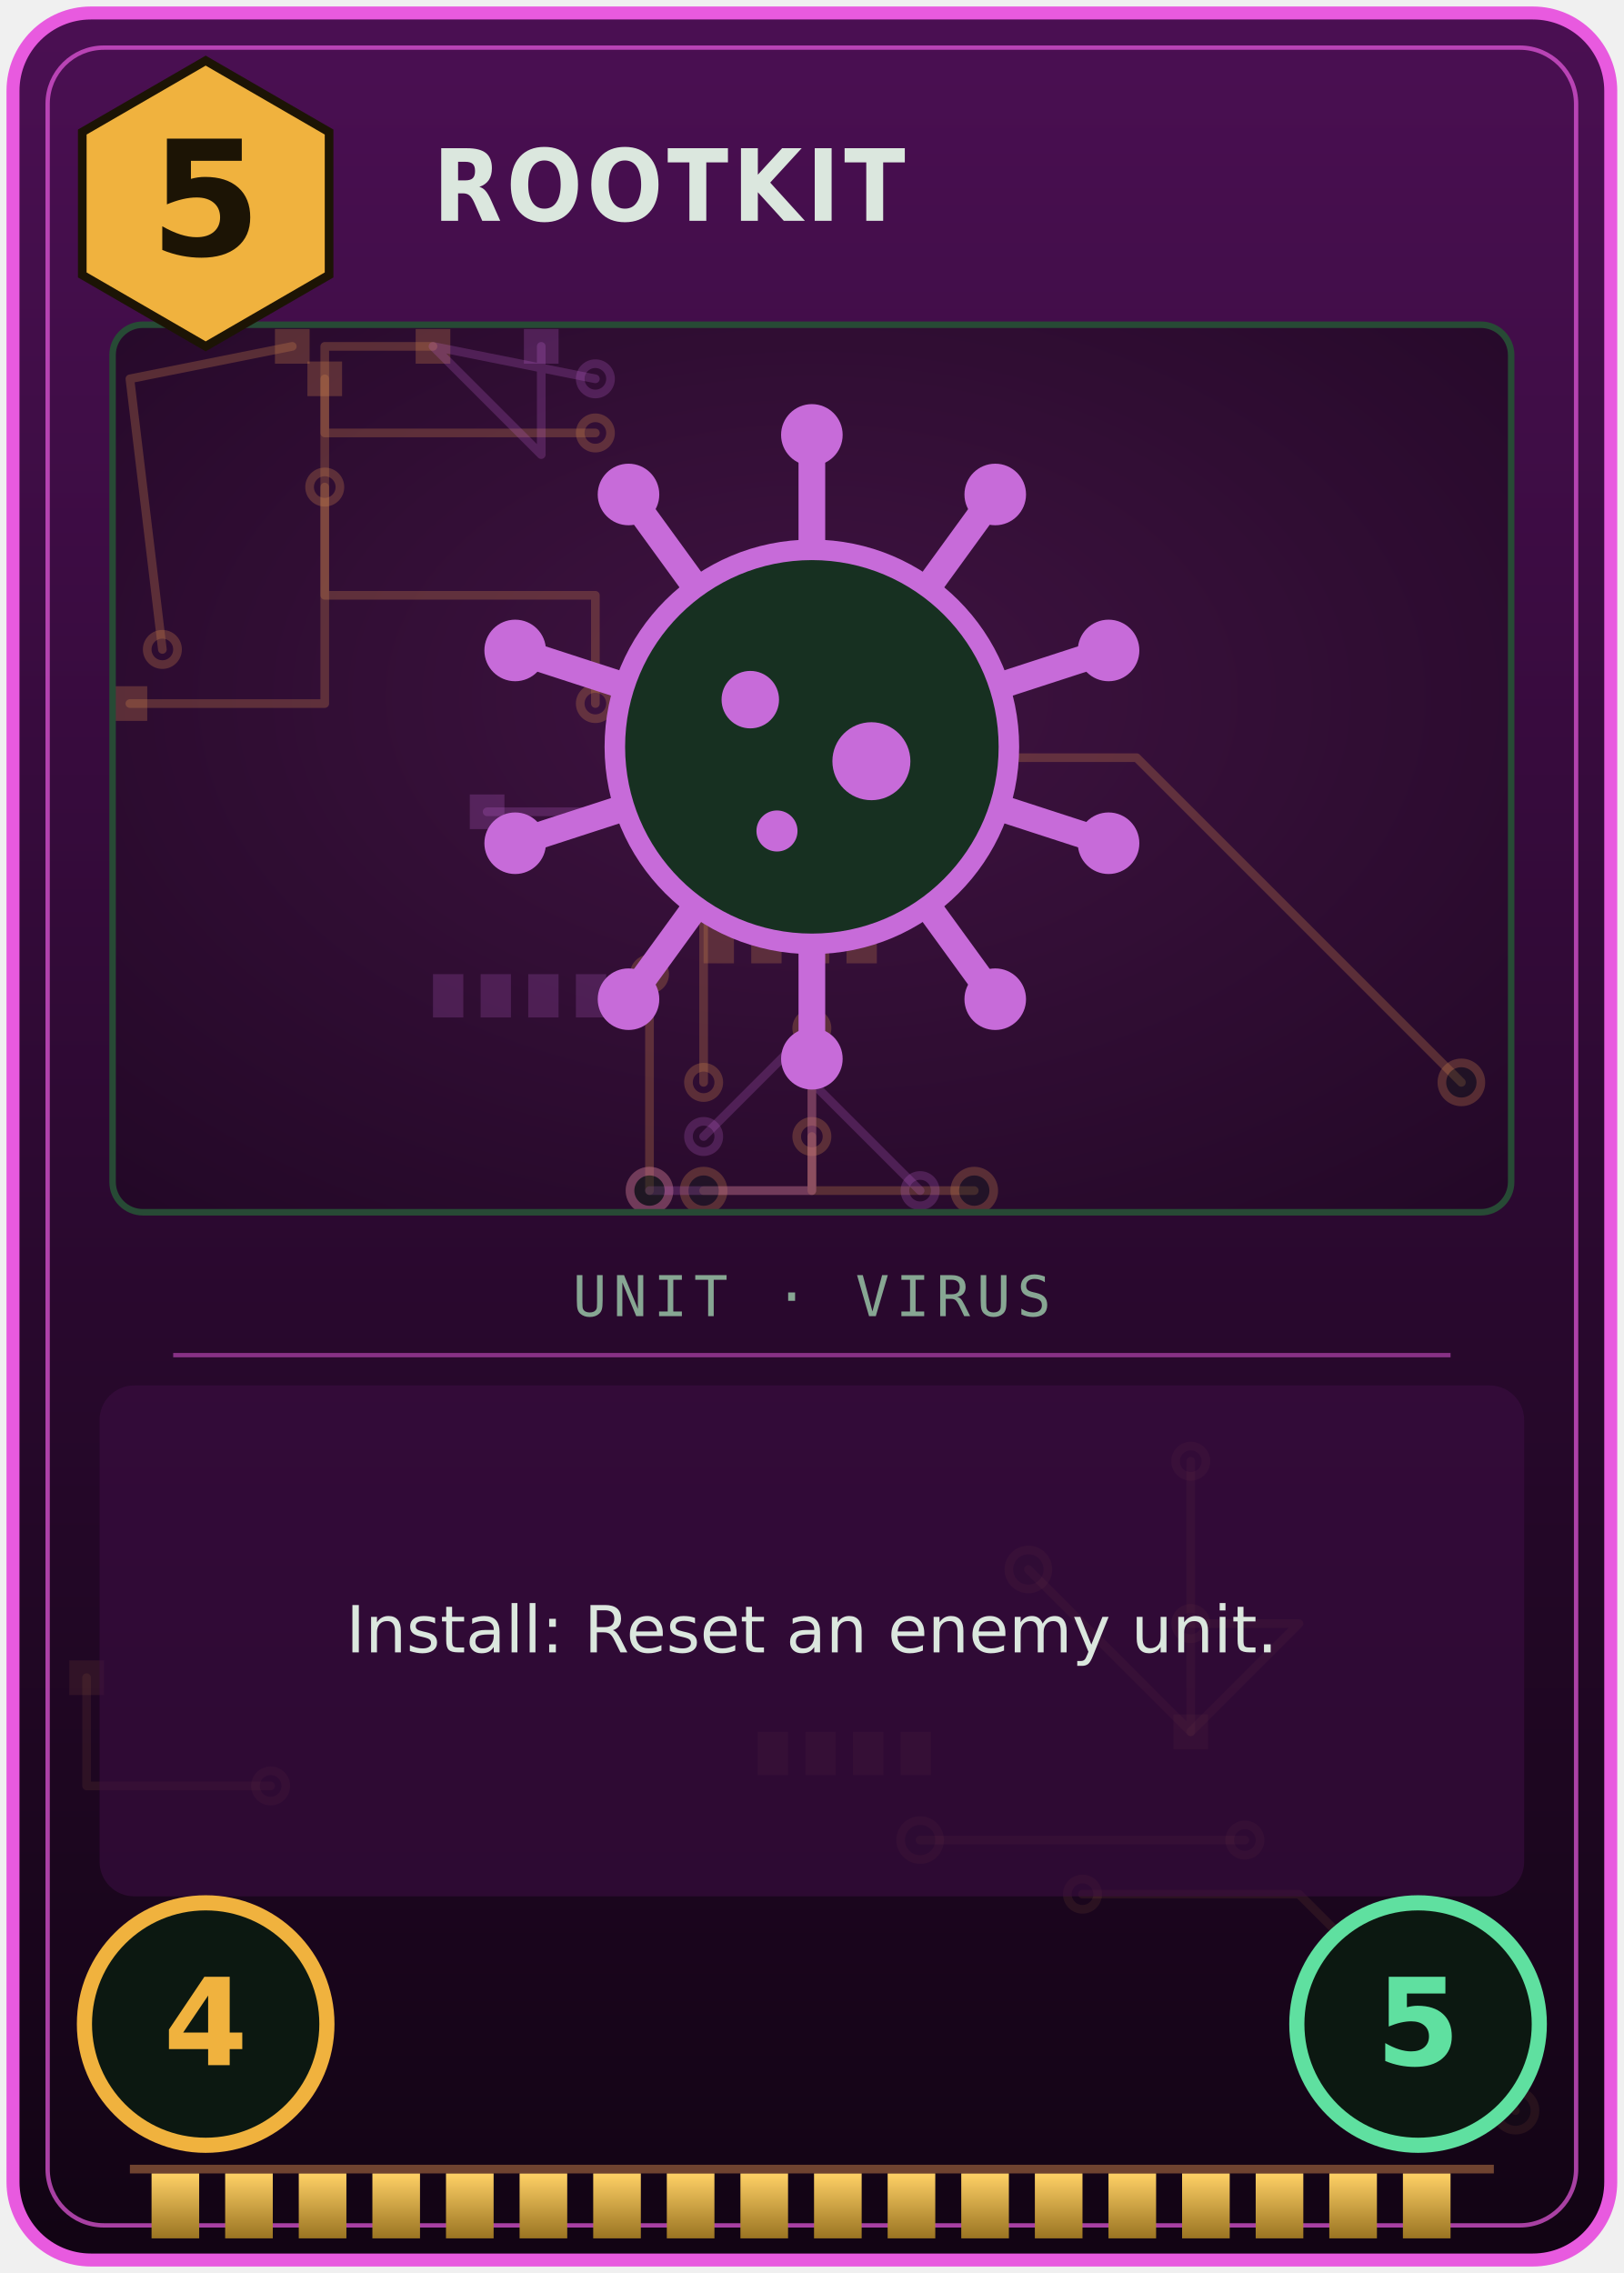
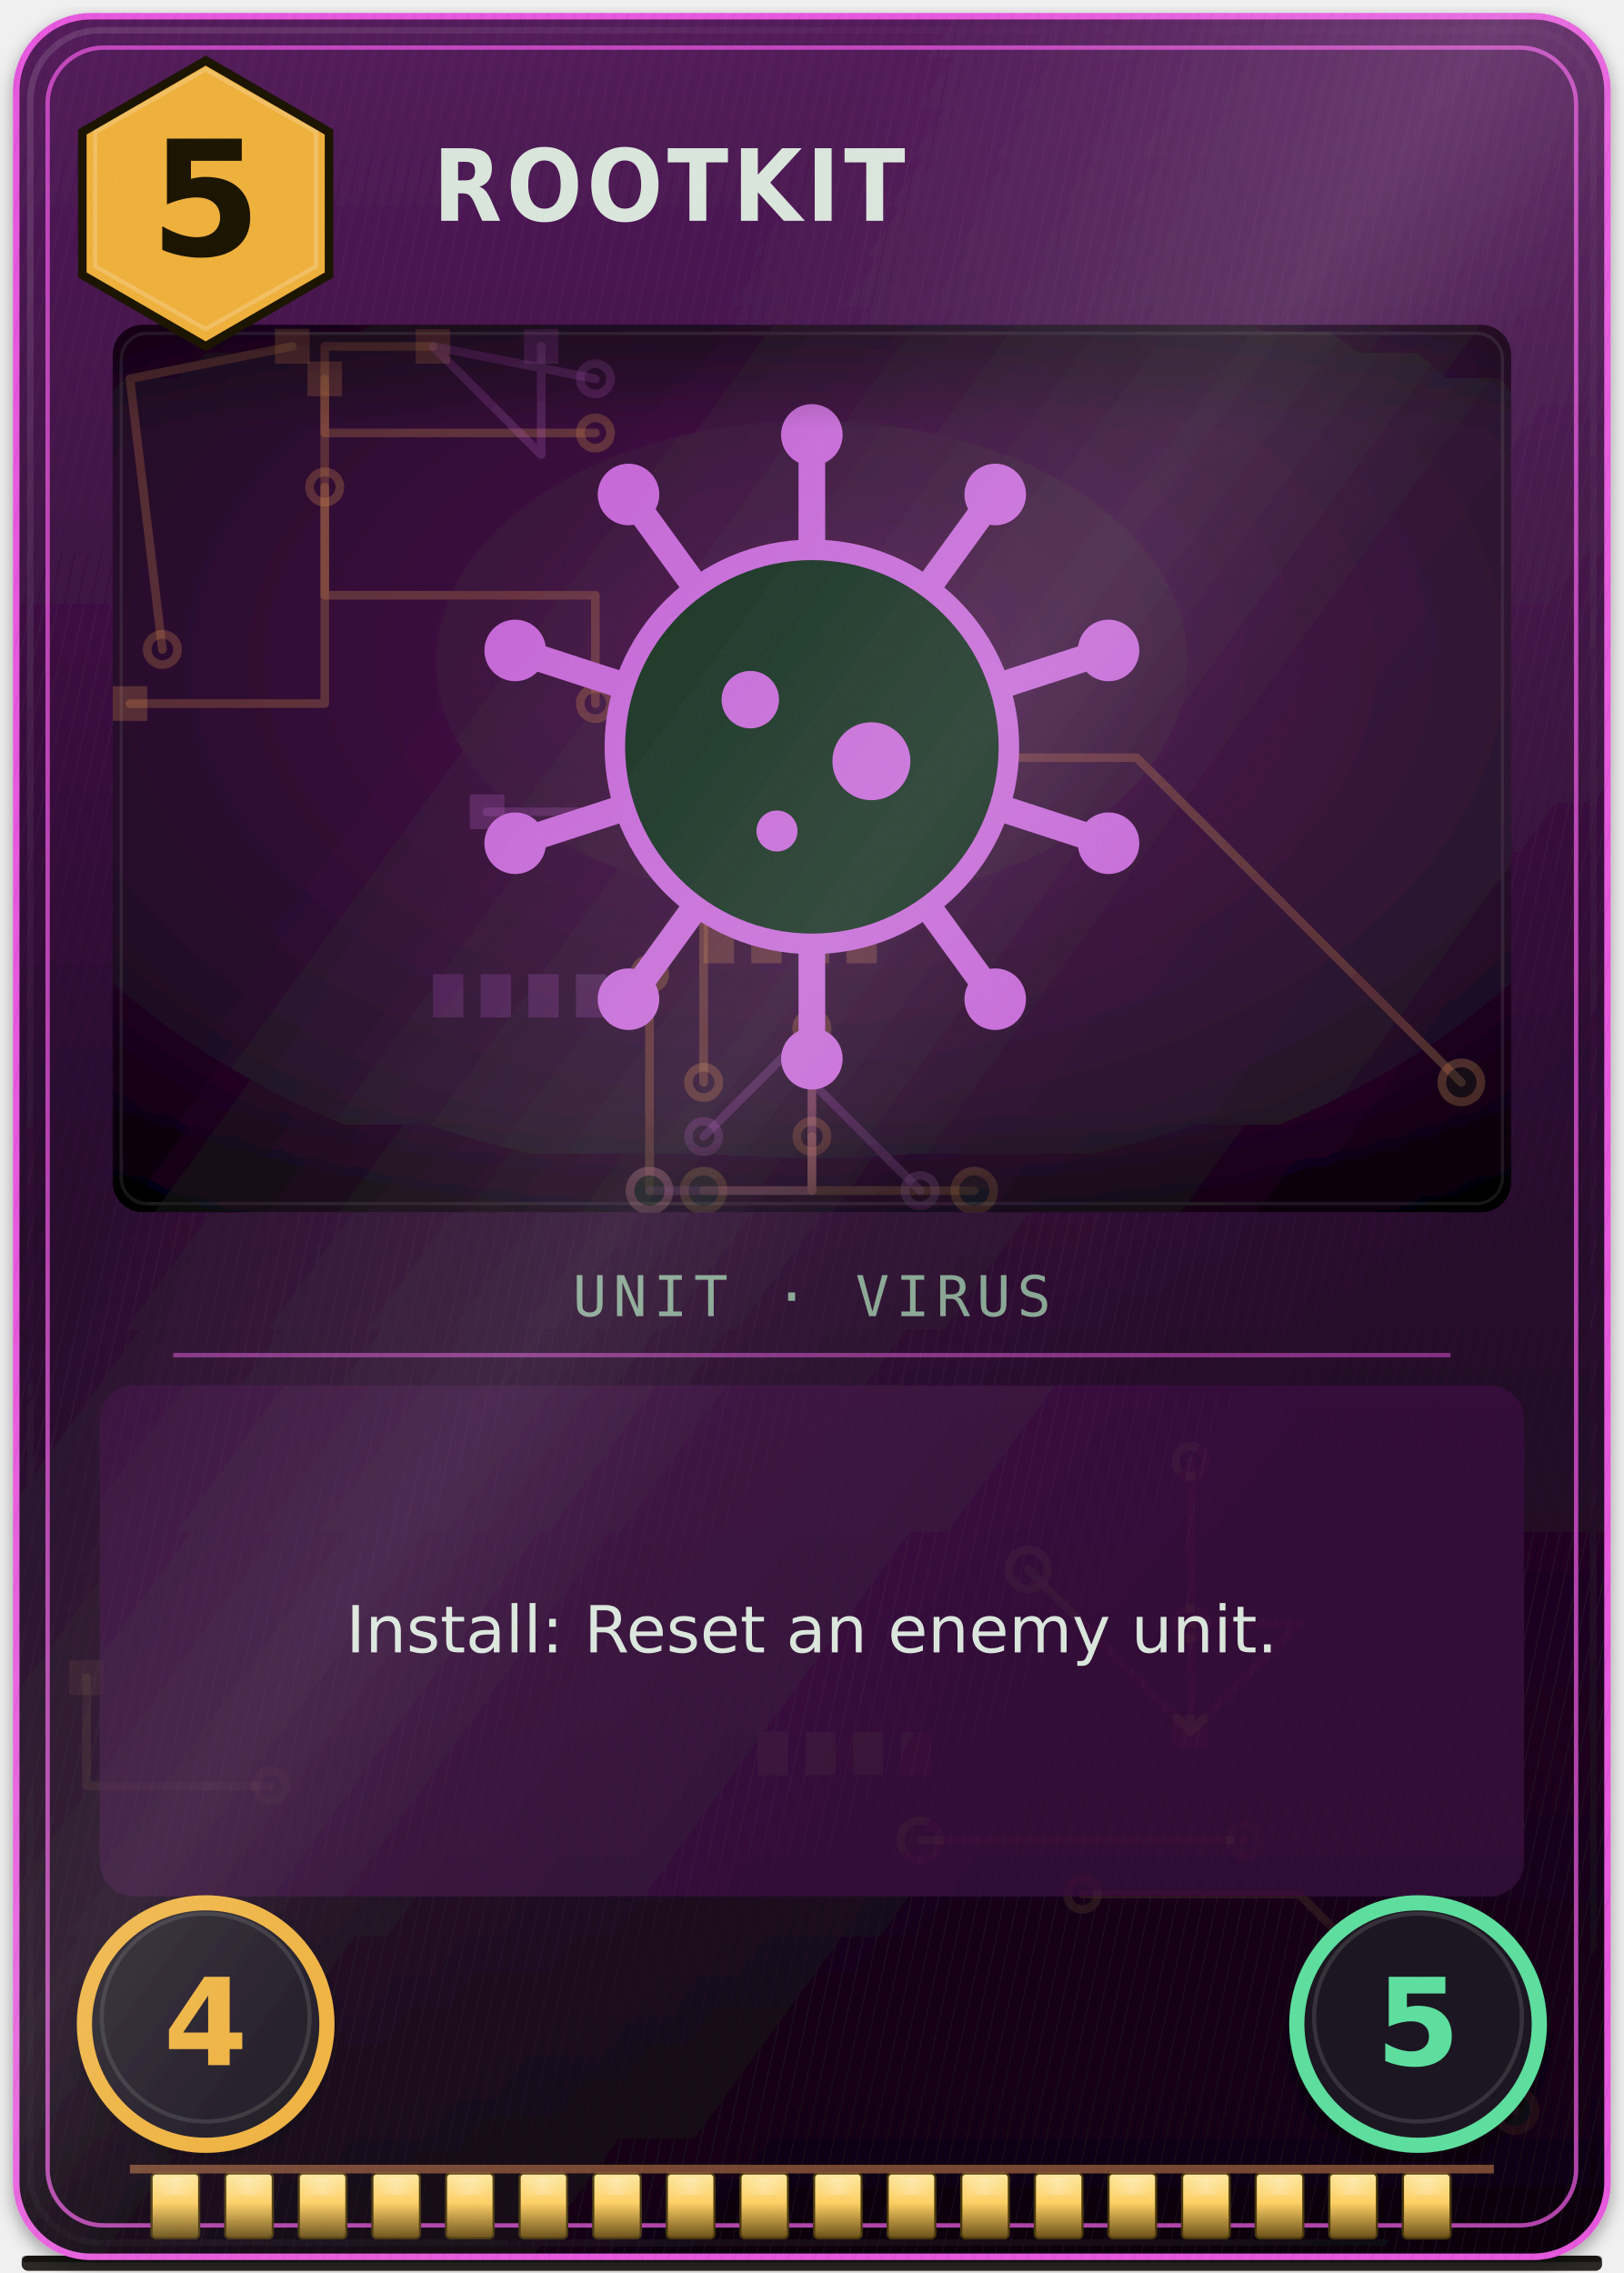
<svg xmlns="http://www.w3.org/2000/svg" width="750" height="1050" viewBox="0 0 750 1050">
  <defs>
+     <filter id="cardDrop" x="-6%" y="-3%" width="112%" height="110%" color-interpolation-filters="sRGB">
+       <feDropShadow dx="0" dy="10" stdDeviation="14" flood-color="#000" flood-opacity="0.5" />
+       <feDropShadow dx="0" dy="3" stdDeviation="4" flood-color="#000" flood-opacity="0.35" />
+     </filter>
+     <filter id="paperGrain" x="0" y="0" width="100%" height="100%">
+       <feTurbulence type="fractalNoise" baseFrequency="0.72" numOctaves="4" seed="17" result="n" />
+       <feColorMatrix in="n" type="matrix" values="0 0 0 0 0.48  0 0 0 0 0.42  0 0 0 0 0.36  0 0 0 0.07 0" result="g" />
+       <feBlend in="SourceGraphic" in2="g" mode="multiply" />
+     </filter>
+     <filter id="artDepth" x="-8%" y="-8%" width="116%" height="116%">
+       <feGaussianBlur in="SourceAlpha" stdDeviation="6" result="blur" />
+       <feOffset dy="4" result="off" />
+       <feFlood flood-color="#000" flood-opacity="0.45" />
+       <feComposite in2="off" operator="in" result="sh" />
+       <feMerge>
+         <feMergeNode in="sh" />
+         <feMergeNode in="SourceGraphic" />
+       </feMerge>
+     </filter>
    <linearGradient id="bggrad" x1="0" y1="0" x2="0" y2="1">
-       <stop offset="0" stop-color="#4a0f52" />
-       <stop offset="0.5" stop-color="#2d0932" />
-       <stop offset="1" stop-color="#120414" />
-     </linearGradient>
-     <radialGradient id="artgrad" cx="0.5" cy="0.42" r="0.75">
-       <stop offset="0" stop-color="#3f1341" />
-       <stop offset="1" stop-color="#230827" />
+       <stop offset="0" stop-color="#551d5c" />
+       <stop offset="0.45" stop-color="#2d0932" />
+       <stop offset="1" stop-color="#0f0310" />
+     </linearGradient>
+     <linearGradient id="bevelHi" x1="0" y1="0" x2="1" y2="1">
+       <stop offset="0" stop-color="#fff" stop-opacity="0.22" />
+       <stop offset="0.35" stop-color="#fff" stop-opacity="0" />
+       <stop offset="1" stop-color="#000" stop-opacity="0.28" />
+     </linearGradient>
+     <radialGradient id="artgrad" cx="0.5" cy="0.38" r="0.82">
+       <stop offset="0" stop-color="#4e1a4f" />
+       <stop offset="0.7" stop-color="#230827" />
+       <stop offset="1" stop-color="#1705NaN" />
    </radialGradient>
+     <linearGradient id="artInset" x1="0" y1="0" x2="0" y2="1">
+       <stop offset="0" stop-color="#000" stop-opacity="0.38" />
+       <stop offset="0.12" stop-color="#000" stop-opacity="0" />
+       <stop offset="0.88" stop-color="#000" stop-opacity="0" />
+       <stop offset="1" stop-color="#000" stop-opacity="0.42" />
+     </linearGradient>
    <linearGradient id="guldgrad" x1="0" y1="0" x2="0" y2="1">
-       <stop offset="0" stop-color="#ffd166" />
-       <stop offset="1" stop-color="#9a7422" />
-     </linearGradient>
+       <stop offset="0" stop-color="#ffe9a0" />
+       <stop offset="0.45" stop-color="#ffd166" />
+       <stop offset="1" stop-color="#6a5018" />
+     </linearGradient>
+     <linearGradient id="guldShine" x1="0" y1="0" x2="1" y2="0">
+       <stop offset="0" stop-color="#fff" stop-opacity="0" />
+       <stop offset="0.5" stop-color="#fff" stop-opacity="0.45" />
+       <stop offset="1" stop-color="#fff" stop-opacity="0" />
+     </linearGradient>
+     <linearGradient id="gloss" x1="0" y1="0" x2="1" y2="1">
+       <stop offset="0.28" stop-color="#fff" stop-opacity="0" />
+       <stop offset="0.46" stop-color="#fff" stop-opacity="0.16" />
+       <stop offset="0.54" stop-color="#fff" stop-opacity="0.06" />
+       <stop offset="0.72" stop-color="#fff" stop-opacity="0" />
+     </linearGradient>
+     <pattern id="fiber" width="6" height="6" patternUnits="userSpaceOnUse" patternTransform="rotate(12)">
+       <line x1="0" y1="0" x2="0" y2="6" stroke="#fff" stroke-width="0.6" opacity="0.04" />
+       <line x1="3" y1="0" x2="3" y2="6" stroke="#000" stroke-width="0.5" opacity="0.06" />
+     </pattern>
    <clipPath id="artclip">
      <rect x="52" y="150" width="646" height="410" rx="14" />
    </clipPath>
+     <clipPath id="cardclip">
+       <rect x="6" y="6" width="738" height="1038" rx="36" />
+     </clipPath>
  </defs>
-   <rect x="6" y="6" width="738" height="1038" rx="36" fill="url(#bggrad)" stroke="#e85adf" stroke-width="6" />
-   <rect x="22" y="22" width="706" height="1006" rx="26" fill="none" stroke="#e85adf" stroke-width="2" opacity="0.7" />
-   <circle cx="550" cy="750" r="7" fill="none" stroke="#c9814a" stroke-width="4" opacity="0.1" />
-   <path d="M 550 750 L 600 750 L 550 800" fill="none" stroke="#c9814a" stroke-width="4" stroke-linecap="round" stroke-linejoin="round" opacity="0.1" />
-   <rect x="542" y="792" width="16" height="16" fill="#c9814a" opacity="0.1" />
-   <circle cx="550" cy="675" r="7" fill="none" stroke="#c9814a" stroke-width="4" opacity="0.1" />
-   <path d="M 550 675 L 550 800 L 475 725" fill="none" stroke="#c9814a" stroke-width="4" stroke-linecap="round" stroke-linejoin="round" opacity="0.1" />
-   <circle cx="475" cy="725" r="9" fill="#122419" stroke="#c9814a" stroke-width="4" opacity="0.1" />
-   <circle cx="125" cy="825" r="7" fill="none" stroke="#c9814a" stroke-width="4" opacity="0.1" />
-   <path d="M 125 825 L 40 825 L 40 775" fill="none" stroke="#c9814a" stroke-width="4" stroke-linecap="round" stroke-linejoin="round" opacity="0.1" />
-   <rect x="32" y="767" width="16" height="16" fill="#c9814a" opacity="0.1" />
-   <circle cx="500" cy="875" r="7" fill="none" stroke="#c9814a" stroke-width="4" opacity="0.1" />
-   <path d="M 500 875 L 600 875 L 700 975" fill="none" stroke="#c9814a" stroke-width="4" stroke-linecap="round" stroke-linejoin="round" opacity="0.1" />
-   <circle cx="700" cy="975" r="9" fill="#122419" stroke="#c9814a" stroke-width="4" opacity="0.1" />
-   <circle cx="575" cy="850" r="7" fill="none" stroke="#c9814a" stroke-width="4" opacity="0.1" />
-   <path d="M 575 850 L 425 850" fill="none" stroke="#c9814a" stroke-width="4" stroke-linecap="round" stroke-linejoin="round" opacity="0.1" />
-   <circle cx="425" cy="850" r="9" fill="#122419" stroke="#c9814a" stroke-width="4" opacity="0.1" />
-   <rect x="350" y="800" width="14" height="20" fill="#c9814a" opacity="0.09" />
-   <rect x="372" y="800" width="14" height="20" fill="#c9814a" opacity="0.09" />
-   <rect x="394" y="800" width="14" height="20" fill="#c9814a" opacity="0.09" />
-   <rect x="416" y="800" width="14" height="20" fill="#c9814a" opacity="0.09" />
-   <g clip-path="url(#artclip)">
-     <rect x="52" y="150" width="646" height="410" fill="url(#artgrad)" />
-     <circle cx="275" cy="200" r="7" fill="none" stroke="#c9814a" stroke-width="4" opacity="0.3" />
-     <path d="M 275 200 L 150 200 L 150 160 L 200 160" fill="none" stroke="#c9814a" stroke-width="4" stroke-linecap="round" stroke-linejoin="round" opacity="0.3" />
-     <rect x="192" y="152" width="16" height="16" fill="#c9814a" opacity="0.3" />
-     <circle cx="375" cy="475" r="7" fill="none" stroke="#c9814a" stroke-width="4" opacity="0.3" />
-     <path d="M 375 475 L 375 550 L 325 550" fill="none" stroke="#c9814a" stroke-width="4" stroke-linecap="round" stroke-linejoin="round" opacity="0.3" />
-     <circle cx="325" cy="550" r="9" fill="#122419" stroke="#c9814a" stroke-width="4" opacity="0.3" />
-     <circle cx="375" cy="525" r="7" fill="none" stroke="#c9814a" stroke-width="4" opacity="0.3" />
-     <path d="M 375 525 L 375 550 L 450 550" fill="none" stroke="#c9814a" stroke-width="4" stroke-linecap="round" stroke-linejoin="round" opacity="0.3" />
-     <circle cx="450" cy="550" r="9" fill="#122419" stroke="#c9814a" stroke-width="4" opacity="0.3" />
-     <circle cx="75" cy="300" r="7" fill="none" stroke="#c9814a" stroke-width="4" opacity="0.3" />
-     <path d="M 75 300 L 60 175 L 135 160" fill="none" stroke="#c9814a" stroke-width="4" stroke-linecap="round" stroke-linejoin="round" opacity="0.3" />
-     <rect x="127" y="152" width="16" height="16" fill="#c9814a" opacity="0.3" />
-     <circle cx="375" cy="350" r="7" fill="none" stroke="#c9814a" stroke-width="4" opacity="0.3" />
-     <path d="M 375 350 L 525 350 L 675 500" fill="none" stroke="#c9814a" stroke-width="4" stroke-linecap="round" stroke-linejoin="round" opacity="0.3" />
-     <circle cx="675" cy="500" r="9" fill="#122419" stroke="#c9814a" stroke-width="4" opacity="0.3" />
-     <circle cx="300" cy="450" r="7" fill="none" stroke="#c9814a" stroke-width="4" opacity="0.3" />
-     <path d="M 300 450 L 300 550" fill="none" stroke="#c9814a" stroke-width="4" stroke-linecap="round" stroke-linejoin="round" opacity="0.3" />
-     <circle cx="300" cy="550" r="9" fill="#122419" stroke="#c9814a" stroke-width="4" opacity="0.3" />
-     <circle cx="325" cy="500" r="7" fill="none" stroke="#c9814a" stroke-width="4" opacity="0.3" />
-     <path d="M 325 500 L 325 425 L 425 325" fill="none" stroke="#c9814a" stroke-width="4" stroke-linecap="round" stroke-linejoin="round" opacity="0.3" />
-     <circle cx="425" cy="325" r="9" fill="#122419" stroke="#c9814a" stroke-width="4" opacity="0.3" />
-     <circle cx="275" cy="325" r="7" fill="none" stroke="#c9814a" stroke-width="4" opacity="0.3" />
-     <path d="M 275 325 L 275 275 L 150 275 L 150 175" fill="none" stroke="#c9814a" stroke-width="4" stroke-linecap="round" stroke-linejoin="round" opacity="0.3" />
-     <rect x="142" y="167" width="16" height="16" fill="#c9814a" opacity="0.3" />
-     <circle cx="150" cy="225" r="7" fill="none" stroke="#c9814a" stroke-width="4" opacity="0.3" />
-     <path d="M 150 225 L 150 325 L 60 325" fill="none" stroke="#c9814a" stroke-width="4" stroke-linecap="round" stroke-linejoin="round" opacity="0.3" />
-     <rect x="52" y="317" width="16" height="16" fill="#c9814a" opacity="0.3" />
-     <rect x="325" y="425" width="14" height="20" fill="#c9814a" opacity="0.27" />
-     <rect x="347" y="425" width="14" height="20" fill="#c9814a" opacity="0.27" />
-     <rect x="369" y="425" width="14" height="20" fill="#c9814a" opacity="0.27" />
-     <rect x="391" y="425" width="14" height="20" fill="#c9814a" opacity="0.27" />
-     <circle cx="275" cy="175" r="7" fill="none" stroke="#c76bd9" stroke-width="4" opacity="0.22" />
-     <path d="M 275 175 L 200 160 L 250 210 L 250 160" fill="none" stroke="#c76bd9" stroke-width="4" stroke-linecap="round" stroke-linejoin="round" opacity="0.22" />
-     <rect x="242" y="152" width="16" height="16" fill="#c76bd9" opacity="0.22" />
-     <circle cx="325" cy="525" r="7" fill="none" stroke="#c76bd9" stroke-width="4" opacity="0.22" />
-     <path d="M 325 525 L 375 475 L 375 375 L 225 375" fill="none" stroke="#c76bd9" stroke-width="4" stroke-linecap="round" stroke-linejoin="round" opacity="0.22" />
-     <rect x="217" y="367" width="16" height="16" fill="#c76bd9" opacity="0.22" />
-     <circle cx="425" cy="550" r="7" fill="none" stroke="#c76bd9" stroke-width="4" opacity="0.22" />
-     <path d="M 425 550 L 375 500 L 375 550 L 300 550" fill="none" stroke="#c76bd9" stroke-width="4" stroke-linecap="round" stroke-linejoin="round" opacity="0.22" />
-     <circle cx="300" cy="550" r="9" fill="#122419" stroke="#c76bd9" stroke-width="4" opacity="0.22" />
-     <rect x="200" y="450" width="14" height="20" fill="#c76bd9" opacity="0.198" />
-     <rect x="222" y="450" width="14" height="20" fill="#c76bd9" opacity="0.198" />
-     <rect x="244" y="450" width="14" height="20" fill="#c76bd9" opacity="0.198" />
-     <rect x="266" y="450" width="14" height="20" fill="#c76bd9" opacity="0.198" />
-     <g transform="translate(375 345) scale(0.948) translate(-375 -345)">
-       <line x1="466.301" y1="374.666" x2="519.561" y2="391.971" stroke="#c76bd9" stroke-width="13" stroke-linecap="round" />
-       <circle cx="519.561" cy="391.971" r="15" fill="#c76bd9" />
-       <line x1="431.427" y1="422.666" x2="464.343" y2="467.971" stroke="#c76bd9" stroke-width="13" stroke-linecap="round" />
-       <circle cx="464.343" cy="467.971" r="15" fill="#c76bd9" />
-       <line x1="375" y1="441" x2="375" y2="497" stroke="#c76bd9" stroke-width="13" stroke-linecap="round" />
-       <circle cx="375" cy="497" r="15" fill="#c76bd9" />
-       <line x1="318.573" y1="422.666" x2="285.657" y2="467.971" stroke="#c76bd9" stroke-width="13" stroke-linecap="round" />
-       <circle cx="285.657" cy="467.971" r="15" fill="#c76bd9" />
-       <line x1="283.699" y1="374.666" x2="230.439" y2="391.971" stroke="#c76bd9" stroke-width="13" stroke-linecap="round" />
-       <circle cx="230.439" cy="391.971" r="15" fill="#c76bd9" />
-       <line x1="283.699" y1="315.334" x2="230.439" y2="298.029" stroke="#c76bd9" stroke-width="13" stroke-linecap="round" />
-       <circle cx="230.439" cy="298.029" r="15" fill="#c76bd9" />
-       <line x1="318.573" y1="267.334" x2="285.657" y2="222.029" stroke="#c76bd9" stroke-width="13" stroke-linecap="round" />
-       <circle cx="285.657" cy="222.029" r="15" fill="#c76bd9" />
-       <line x1="375" y1="249" x2="375" y2="193" stroke="#c76bd9" stroke-width="13" stroke-linecap="round" />
-       <circle cx="375" cy="193" r="15" fill="#c76bd9" />
-       <line x1="431.427" y1="267.334" x2="464.343" y2="222.029" stroke="#c76bd9" stroke-width="13" stroke-linecap="round" />
-       <circle cx="464.343" cy="222.029" r="15" fill="#c76bd9" />
-       <line x1="466.301" y1="315.334" x2="519.561" y2="298.029" stroke="#c76bd9" stroke-width="13" stroke-linecap="round" />
-       <circle cx="519.561" cy="298.029" r="15" fill="#c76bd9" />
-       <circle cx="375" cy="345" r="96" fill="#173021" stroke="#c76bd9" stroke-width="10" />
-       <circle cx="345" cy="322" r="14" fill="#c76bd9" />
-       <circle cx="404" cy="352" r="19" fill="#c76bd9" />
-       <circle cx="358" cy="386" r="10" fill="#c76bd9" />
+   <rect x="10" y="1042" width="730" height="7" rx="3" fill="#080604" opacity="0.85" />
+   <rect x="10" y="1042" width="730" height="3" rx="2" fill="#6828NaN" opacity="0.5" />
+   <g filter="url(#cardDrop)">
+     <g filter="url(#paperGrain)" clip-path="url(#cardclip)">
+       <rect x="6" y="6" width="738" height="1038" rx="36" fill="url(#bggrad)" stroke="#e85adf" stroke-width="6" />
+       <rect x="6" y="6" width="738" height="1038" rx="36" fill="url(#fiber)" />
+       <rect x="22" y="22" width="706" height="1006" rx="26" fill="none" stroke="#e85adf" stroke-width="2" opacity="0.75" />
+       <rect x="14" y="14" width="722" height="1022" rx="32" fill="none" stroke="url(#bevelHi)" stroke-width="3" opacity="0.55" />
+       <circle cx="550" cy="750" r="7" fill="none" stroke="#c9814a" stroke-width="4" opacity="0.1" />
+       <path d="M 550 750 L 600 750 L 550 800" fill="none" stroke="#c9814a" stroke-width="4" stroke-linecap="round" stroke-linejoin="round" opacity="0.1" />
+       <rect x="542" y="792" width="16" height="16" fill="#c9814a" opacity="0.1" />
+       <circle cx="550" cy="675" r="7" fill="none" stroke="#c9814a" stroke-width="4" opacity="0.1" />
+       <path d="M 550 675 L 550 800 L 475 725" fill="none" stroke="#c9814a" stroke-width="4" stroke-linecap="round" stroke-linejoin="round" opacity="0.1" />
+       <circle cx="475" cy="725" r="9" fill="#122419" stroke="#c9814a" stroke-width="4" opacity="0.1" />
+       <circle cx="125" cy="825" r="7" fill="none" stroke="#c9814a" stroke-width="4" opacity="0.1" />
+       <path d="M 125 825 L 40 825 L 40 775" fill="none" stroke="#c9814a" stroke-width="4" stroke-linecap="round" stroke-linejoin="round" opacity="0.1" />
+       <rect x="32" y="767" width="16" height="16" fill="#c9814a" opacity="0.1" />
+       <circle cx="500" cy="875" r="7" fill="none" stroke="#c9814a" stroke-width="4" opacity="0.1" />
+       <path d="M 500 875 L 600 875 L 700 975" fill="none" stroke="#c9814a" stroke-width="4" stroke-linecap="round" stroke-linejoin="round" opacity="0.1" />
+       <circle cx="700" cy="975" r="9" fill="#122419" stroke="#c9814a" stroke-width="4" opacity="0.1" />
+       <circle cx="575" cy="850" r="7" fill="none" stroke="#c9814a" stroke-width="4" opacity="0.1" />
+       <path d="M 575 850 L 425 850" fill="none" stroke="#c9814a" stroke-width="4" stroke-linecap="round" stroke-linejoin="round" opacity="0.1" />
+       <circle cx="425" cy="850" r="9" fill="#122419" stroke="#c9814a" stroke-width="4" opacity="0.1" />
+       <rect x="350" y="800" width="14" height="20" fill="#c9814a" opacity="0.09" />
+       <rect x="372" y="800" width="14" height="20" fill="#c9814a" opacity="0.09" />
+       <rect x="394" y="800" width="14" height="20" fill="#c9814a" opacity="0.09" />
+       <rect x="416" y="800" width="14" height="20" fill="#c9814a" opacity="0.09" />
+       <g clip-path="url(#artclip)" filter="url(#artDepth)">
+         <rect x="52" y="150" width="646" height="410" fill="url(#artgrad)" />
+         <circle cx="275" cy="200" r="7" fill="none" stroke="#c9814a" stroke-width="4" opacity="0.3" />
+         <path d="M 275 200 L 150 200 L 150 160 L 200 160" fill="none" stroke="#c9814a" stroke-width="4" stroke-linecap="round" stroke-linejoin="round" opacity="0.3" />
+         <rect x="192" y="152" width="16" height="16" fill="#c9814a" opacity="0.3" />
+         <circle cx="375" cy="475" r="7" fill="none" stroke="#c9814a" stroke-width="4" opacity="0.3" />
+         <path d="M 375 475 L 375 550 L 325 550" fill="none" stroke="#c9814a" stroke-width="4" stroke-linecap="round" stroke-linejoin="round" opacity="0.3" />
+         <circle cx="325" cy="550" r="9" fill="#122419" stroke="#c9814a" stroke-width="4" opacity="0.3" />
+         <circle cx="375" cy="525" r="7" fill="none" stroke="#c9814a" stroke-width="4" opacity="0.3" />
+         <path d="M 375 525 L 375 550 L 450 550" fill="none" stroke="#c9814a" stroke-width="4" stroke-linecap="round" stroke-linejoin="round" opacity="0.3" />
+         <circle cx="450" cy="550" r="9" fill="#122419" stroke="#c9814a" stroke-width="4" opacity="0.3" />
+         <circle cx="75" cy="300" r="7" fill="none" stroke="#c9814a" stroke-width="4" opacity="0.3" />
+         <path d="M 75 300 L 60 175 L 135 160" fill="none" stroke="#c9814a" stroke-width="4" stroke-linecap="round" stroke-linejoin="round" opacity="0.3" />
+         <rect x="127" y="152" width="16" height="16" fill="#c9814a" opacity="0.3" />
+         <circle cx="375" cy="350" r="7" fill="none" stroke="#c9814a" stroke-width="4" opacity="0.3" />
+         <path d="M 375 350 L 525 350 L 675 500" fill="none" stroke="#c9814a" stroke-width="4" stroke-linecap="round" stroke-linejoin="round" opacity="0.3" />
+         <circle cx="675" cy="500" r="9" fill="#122419" stroke="#c9814a" stroke-width="4" opacity="0.3" />
+         <circle cx="300" cy="450" r="7" fill="none" stroke="#c9814a" stroke-width="4" opacity="0.3" />
+         <path d="M 300 450 L 300 550" fill="none" stroke="#c9814a" stroke-width="4" stroke-linecap="round" stroke-linejoin="round" opacity="0.3" />
+         <circle cx="300" cy="550" r="9" fill="#122419" stroke="#c9814a" stroke-width="4" opacity="0.3" />
+         <circle cx="325" cy="500" r="7" fill="none" stroke="#c9814a" stroke-width="4" opacity="0.3" />
+         <path d="M 325 500 L 325 425 L 425 325" fill="none" stroke="#c9814a" stroke-width="4" stroke-linecap="round" stroke-linejoin="round" opacity="0.3" />
+         <circle cx="425" cy="325" r="9" fill="#122419" stroke="#c9814a" stroke-width="4" opacity="0.3" />
+         <circle cx="275" cy="325" r="7" fill="none" stroke="#c9814a" stroke-width="4" opacity="0.3" />
+         <path d="M 275 325 L 275 275 L 150 275 L 150 175" fill="none" stroke="#c9814a" stroke-width="4" stroke-linecap="round" stroke-linejoin="round" opacity="0.3" />
+         <rect x="142" y="167" width="16" height="16" fill="#c9814a" opacity="0.3" />
+         <circle cx="150" cy="225" r="7" fill="none" stroke="#c9814a" stroke-width="4" opacity="0.3" />
+         <path d="M 150 225 L 150 325 L 60 325" fill="none" stroke="#c9814a" stroke-width="4" stroke-linecap="round" stroke-linejoin="round" opacity="0.3" />
+         <rect x="52" y="317" width="16" height="16" fill="#c9814a" opacity="0.3" />
+         <rect x="325" y="425" width="14" height="20" fill="#c9814a" opacity="0.27" />
+         <rect x="347" y="425" width="14" height="20" fill="#c9814a" opacity="0.27" />
+         <rect x="369" y="425" width="14" height="20" fill="#c9814a" opacity="0.27" />
+         <rect x="391" y="425" width="14" height="20" fill="#c9814a" opacity="0.27" />
+         <circle cx="275" cy="175" r="7" fill="none" stroke="#c76bd9" stroke-width="4" opacity="0.22" />
+         <path d="M 275 175 L 200 160 L 250 210 L 250 160" fill="none" stroke="#c76bd9" stroke-width="4" stroke-linecap="round" stroke-linejoin="round" opacity="0.22" />
+         <rect x="242" y="152" width="16" height="16" fill="#c76bd9" opacity="0.22" />
+         <circle cx="325" cy="525" r="7" fill="none" stroke="#c76bd9" stroke-width="4" opacity="0.22" />
+         <path d="M 325 525 L 375 475 L 375 375 L 225 375" fill="none" stroke="#c76bd9" stroke-width="4" stroke-linecap="round" stroke-linejoin="round" opacity="0.22" />
+         <rect x="217" y="367" width="16" height="16" fill="#c76bd9" opacity="0.22" />
+         <circle cx="425" cy="550" r="7" fill="none" stroke="#c76bd9" stroke-width="4" opacity="0.22" />
+         <path d="M 425 550 L 375 500 L 375 550 L 300 550" fill="none" stroke="#c76bd9" stroke-width="4" stroke-linecap="round" stroke-linejoin="round" opacity="0.22" />
+         <circle cx="300" cy="550" r="9" fill="#122419" stroke="#c76bd9" stroke-width="4" opacity="0.22" />
+         <rect x="200" y="450" width="14" height="20" fill="#c76bd9" opacity="0.198" />
+         <rect x="222" y="450" width="14" height="20" fill="#c76bd9" opacity="0.198" />
+         <rect x="244" y="450" width="14" height="20" fill="#c76bd9" opacity="0.198" />
+         <rect x="266" y="450" width="14" height="20" fill="#c76bd9" opacity="0.198" />
+         <g transform="translate(375 345) scale(0.948) translate(-375 -345)">
+           <line x1="466.301" y1="374.666" x2="519.561" y2="391.971" stroke="#c76bd9" stroke-width="13" stroke-linecap="round" />
+           <circle cx="519.561" cy="391.971" r="15" fill="#c76bd9" />
+           <line x1="431.427" y1="422.666" x2="464.343" y2="467.971" stroke="#c76bd9" stroke-width="13" stroke-linecap="round" />
+           <circle cx="464.343" cy="467.971" r="15" fill="#c76bd9" />
+           <line x1="375" y1="441" x2="375" y2="497" stroke="#c76bd9" stroke-width="13" stroke-linecap="round" />
+           <circle cx="375" cy="497" r="15" fill="#c76bd9" />
+           <line x1="318.573" y1="422.666" x2="285.657" y2="467.971" stroke="#c76bd9" stroke-width="13" stroke-linecap="round" />
+           <circle cx="285.657" cy="467.971" r="15" fill="#c76bd9" />
+           <line x1="283.699" y1="374.666" x2="230.439" y2="391.971" stroke="#c76bd9" stroke-width="13" stroke-linecap="round" />
+           <circle cx="230.439" cy="391.971" r="15" fill="#c76bd9" />
+           <line x1="283.699" y1="315.334" x2="230.439" y2="298.029" stroke="#c76bd9" stroke-width="13" stroke-linecap="round" />
+           <circle cx="230.439" cy="298.029" r="15" fill="#c76bd9" />
+           <line x1="318.573" y1="267.334" x2="285.657" y2="222.029" stroke="#c76bd9" stroke-width="13" stroke-linecap="round" />
+           <circle cx="285.657" cy="222.029" r="15" fill="#c76bd9" />
+           <line x1="375" y1="249" x2="375" y2="193" stroke="#c76bd9" stroke-width="13" stroke-linecap="round" />
+           <circle cx="375" cy="193" r="15" fill="#c76bd9" />
+           <line x1="431.427" y1="267.334" x2="464.343" y2="222.029" stroke="#c76bd9" stroke-width="13" stroke-linecap="round" />
+           <circle cx="464.343" cy="222.029" r="15" fill="#c76bd9" />
+           <line x1="466.301" y1="315.334" x2="519.561" y2="298.029" stroke="#c76bd9" stroke-width="13" stroke-linecap="round" />
+           <circle cx="519.561" cy="298.029" r="15" fill="#c76bd9" />
+           <circle cx="375" cy="345" r="96" fill="#173021" stroke="#c76bd9" stroke-width="10" />
+           <circle cx="345" cy="322" r="14" fill="#c76bd9" />
+           <circle cx="404" cy="352" r="19" fill="#c76bd9" />
+           <circle cx="358" cy="386" r="10" fill="#c76bd9" />
+         </g>
+         <rect x="52" y="150" width="646" height="410" fill="url(#artInset)" />
+       </g>
+       <rect x="52" y="150" width="646" height="410" rx="14" fill="none" stroke="#ae44NaN" stroke-width="4" />
+       <rect x="56" y="154" width="638" height="402" rx="12" fill="none" stroke="#fff" stroke-width="1.5" opacity="0.08" />
+       <text x="200" y="102" font-family="DejaVu Sans Condensed" font-weight="bold" font-size="46" letter-spacing="2" fill="#dbe7de">ROOTKIT</text>
+       <polygon points="95,28 152,61 152,127 95,160 38,127 38,61" fill="#f0b23e" stroke="#1c1405" stroke-width="4" />
+       <polygon points="95,32 146,61 146,123 95,152 44,123 44,61" fill="none" stroke="#fff" stroke-width="2" opacity="0.2" />
+       <text x="95" y="118" text-anchor="middle" font-family="DejaVu Sans" font-weight="bold" font-size="74" fill="#1c1405">5</text>
+       <text x="375" y="608" text-anchor="middle" font-family="DejaVu Sans Mono" font-size="26" letter-spacing="3" fill="#87a693">UNIT · VIRUS</text>
+       <line x1="80" y1="626" x2="670" y2="626" stroke="#e85adf" stroke-width="2" opacity="0.5" />
+       <rect x="46" y="640" width="658" height="236" rx="16" fill="#3d0d44" opacity="0.62" />
+       <rect x="50" y="644" width="650" height="214" rx="14" fill="url(#fiber)" opacity="0.35" />
+       <text x="375" y="763.3" text-anchor="middle" font-family="DejaVu Sans" font-size="30" fill="#dbe7de">Install: Reset an enemy unit.</text>
+       <g filter="url(#cardDrop)">
+         <circle cx="95" cy="935" r="56" fill="#1b1520" stroke="#f0b23e" stroke-width="7" />
+         <circle cx="95" cy="932" r="48" fill="none" stroke="#fff" stroke-width="2" opacity="0.12" />
+         <text x="95" y="954" text-anchor="middle" font-family="DejaVu Sans" font-weight="bold" font-size="56" fill="#f0b23e">4</text>
+         <circle cx="655" cy="935" r="56" fill="#1b1520" stroke="#5fe0a0" stroke-width="7" />
+         <circle cx="655" cy="932" r="48" fill="none" stroke="#fff" stroke-width="2" opacity="0.12" />
+         <text x="655" y="954" text-anchor="middle" font-family="DejaVu Sans" font-weight="bold" font-size="56" fill="#5fe0a0">5</text>
+       </g>
+       <rect x="70" y="1004" width="22" height="30" rx="2" fill="url(#guldgrad)" stroke="#4a3810" stroke-width="1" />
+       <rect x="72" y="1006" width="18" height="8" rx="1" fill="url(#guldShine)" opacity="0.55" />
+       <rect x="104" y="1004" width="22" height="30" rx="2" fill="url(#guldgrad)" stroke="#4a3810" stroke-width="1" />
+       <rect x="106" y="1006" width="18" height="8" rx="1" fill="url(#guldShine)" opacity="0.55" />
+       <rect x="138" y="1004" width="22" height="30" rx="2" fill="url(#guldgrad)" stroke="#4a3810" stroke-width="1" />
+       <rect x="140" y="1006" width="18" height="8" rx="1" fill="url(#guldShine)" opacity="0.55" />
+       <rect x="172" y="1004" width="22" height="30" rx="2" fill="url(#guldgrad)" stroke="#4a3810" stroke-width="1" />
+       <rect x="174" y="1006" width="18" height="8" rx="1" fill="url(#guldShine)" opacity="0.55" />
+       <rect x="206" y="1004" width="22" height="30" rx="2" fill="url(#guldgrad)" stroke="#4a3810" stroke-width="1" />
+       <rect x="208" y="1006" width="18" height="8" rx="1" fill="url(#guldShine)" opacity="0.55" />
+       <rect x="240" y="1004" width="22" height="30" rx="2" fill="url(#guldgrad)" stroke="#4a3810" stroke-width="1" />
+       <rect x="242" y="1006" width="18" height="8" rx="1" fill="url(#guldShine)" opacity="0.55" />
+       <rect x="274" y="1004" width="22" height="30" rx="2" fill="url(#guldgrad)" stroke="#4a3810" stroke-width="1" />
+       <rect x="276" y="1006" width="18" height="8" rx="1" fill="url(#guldShine)" opacity="0.55" />
+       <rect x="308" y="1004" width="22" height="30" rx="2" fill="url(#guldgrad)" stroke="#4a3810" stroke-width="1" />
+       <rect x="310" y="1006" width="18" height="8" rx="1" fill="url(#guldShine)" opacity="0.55" />
+       <rect x="342" y="1004" width="22" height="30" rx="2" fill="url(#guldgrad)" stroke="#4a3810" stroke-width="1" />
+       <rect x="344" y="1006" width="18" height="8" rx="1" fill="url(#guldShine)" opacity="0.55" />
+       <rect x="376" y="1004" width="22" height="30" rx="2" fill="url(#guldgrad)" stroke="#4a3810" stroke-width="1" />
+       <rect x="378" y="1006" width="18" height="8" rx="1" fill="url(#guldShine)" opacity="0.55" />
+       <rect x="410" y="1004" width="22" height="30" rx="2" fill="url(#guldgrad)" stroke="#4a3810" stroke-width="1" />
+       <rect x="412" y="1006" width="18" height="8" rx="1" fill="url(#guldShine)" opacity="0.55" />
+       <rect x="444" y="1004" width="22" height="30" rx="2" fill="url(#guldgrad)" stroke="#4a3810" stroke-width="1" />
+       <rect x="446" y="1006" width="18" height="8" rx="1" fill="url(#guldShine)" opacity="0.55" />
+       <rect x="478" y="1004" width="22" height="30" rx="2" fill="url(#guldgrad)" stroke="#4a3810" stroke-width="1" />
+       <rect x="480" y="1006" width="18" height="8" rx="1" fill="url(#guldShine)" opacity="0.55" />
+       <rect x="512" y="1004" width="22" height="30" rx="2" fill="url(#guldgrad)" stroke="#4a3810" stroke-width="1" />
+       <rect x="514" y="1006" width="18" height="8" rx="1" fill="url(#guldShine)" opacity="0.55" />
+       <rect x="546" y="1004" width="22" height="30" rx="2" fill="url(#guldgrad)" stroke="#4a3810" stroke-width="1" />
+       <rect x="548" y="1006" width="18" height="8" rx="1" fill="url(#guldShine)" opacity="0.55" />
+       <rect x="580" y="1004" width="22" height="30" rx="2" fill="url(#guldgrad)" stroke="#4a3810" stroke-width="1" />
+       <rect x="582" y="1006" width="18" height="8" rx="1" fill="url(#guldShine)" opacity="0.55" />
+       <rect x="614" y="1004" width="22" height="30" rx="2" fill="url(#guldgrad)" stroke="#4a3810" stroke-width="1" />
+       <rect x="616" y="1006" width="18" height="8" rx="1" fill="url(#guldShine)" opacity="0.55" />
+       <rect x="648" y="1004" width="22" height="30" rx="2" fill="url(#guldgrad)" stroke="#4a3810" stroke-width="1" />
+       <rect x="650" y="1006" width="18" height="8" rx="1" fill="url(#guldShine)" opacity="0.55" />
+       <rect x="60" y="1000" width="630" height="4" fill="#c9814a" opacity="0.55" />
+       <rect x="6" y="6" width="738" height="1038" rx="36" fill="url(#gloss)" opacity="0.85" />
    </g>
  </g>
-   <rect x="52" y="150" width="646" height="410" rx="14" fill="none" stroke="#274a35" stroke-width="3" />
-   <text x="200" y="102" font-family="DejaVu Sans Condensed" font-weight="bold" font-size="46" letter-spacing="2" fill="#dbe7de">ROOTKIT</text>
-   <polygon points="95,28 152,61 152,127 95,160 38,127 38,61" fill="#f0b23e" stroke="#1c1405" stroke-width="4" />
-   <text x="95" y="118" text-anchor="middle" font-family="DejaVu Sans" font-weight="bold" font-size="74" fill="#1c1405">5</text>
-   <text x="375" y="608" text-anchor="middle" font-family="DejaVu Sans Mono" font-size="26" letter-spacing="3" fill="#87a693">UNIT · VIRUS</text>
-   <line x1="80" y1="626" x2="670" y2="626" stroke="#e85adf" stroke-width="2" opacity="0.5" />
-   <rect x="46" y="640" width="658" height="236" rx="16" fill="#3d0d44" opacity="0.55" />
-   <text x="375" y="763.3" text-anchor="middle" font-family="DejaVu Sans" font-size="30" fill="#dbe7de">Install: Reset an enemy unit.</text>
-   <circle cx="95" cy="935" r="56" fill="#0c1811" stroke="#f0b23e" stroke-width="7" />
-   <text x="95" y="954" text-anchor="middle" font-family="DejaVu Sans" font-weight="bold" font-size="56" fill="#f0b23e">4</text>
-   <circle cx="655" cy="935" r="56" fill="#0c1811" stroke="#5fe0a0" stroke-width="7" />
-   <text x="655" y="954" text-anchor="middle" font-family="DejaVu Sans" font-weight="bold" font-size="56" fill="#5fe0a0">5</text>
-   <rect x="70" y="1004" width="22" height="30" fill="url(#guldgrad)" />
-   <rect x="104" y="1004" width="22" height="30" fill="url(#guldgrad)" />
-   <rect x="138" y="1004" width="22" height="30" fill="url(#guldgrad)" />
-   <rect x="172" y="1004" width="22" height="30" fill="url(#guldgrad)" />
-   <rect x="206" y="1004" width="22" height="30" fill="url(#guldgrad)" />
-   <rect x="240" y="1004" width="22" height="30" fill="url(#guldgrad)" />
-   <rect x="274" y="1004" width="22" height="30" fill="url(#guldgrad)" />
-   <rect x="308" y="1004" width="22" height="30" fill="url(#guldgrad)" />
-   <rect x="342" y="1004" width="22" height="30" fill="url(#guldgrad)" />
-   <rect x="376" y="1004" width="22" height="30" fill="url(#guldgrad)" />
-   <rect x="410" y="1004" width="22" height="30" fill="url(#guldgrad)" />
-   <rect x="444" y="1004" width="22" height="30" fill="url(#guldgrad)" />
-   <rect x="478" y="1004" width="22" height="30" fill="url(#guldgrad)" />
-   <rect x="512" y="1004" width="22" height="30" fill="url(#guldgrad)" />
-   <rect x="546" y="1004" width="22" height="30" fill="url(#guldgrad)" />
-   <rect x="580" y="1004" width="22" height="30" fill="url(#guldgrad)" />
-   <rect x="614" y="1004" width="22" height="30" fill="url(#guldgrad)" />
-   <rect x="648" y="1004" width="22" height="30" fill="url(#guldgrad)" />
-   <rect x="60" y="1000" width="630" height="4" fill="#c9814a" opacity="0.5" />
</svg>
